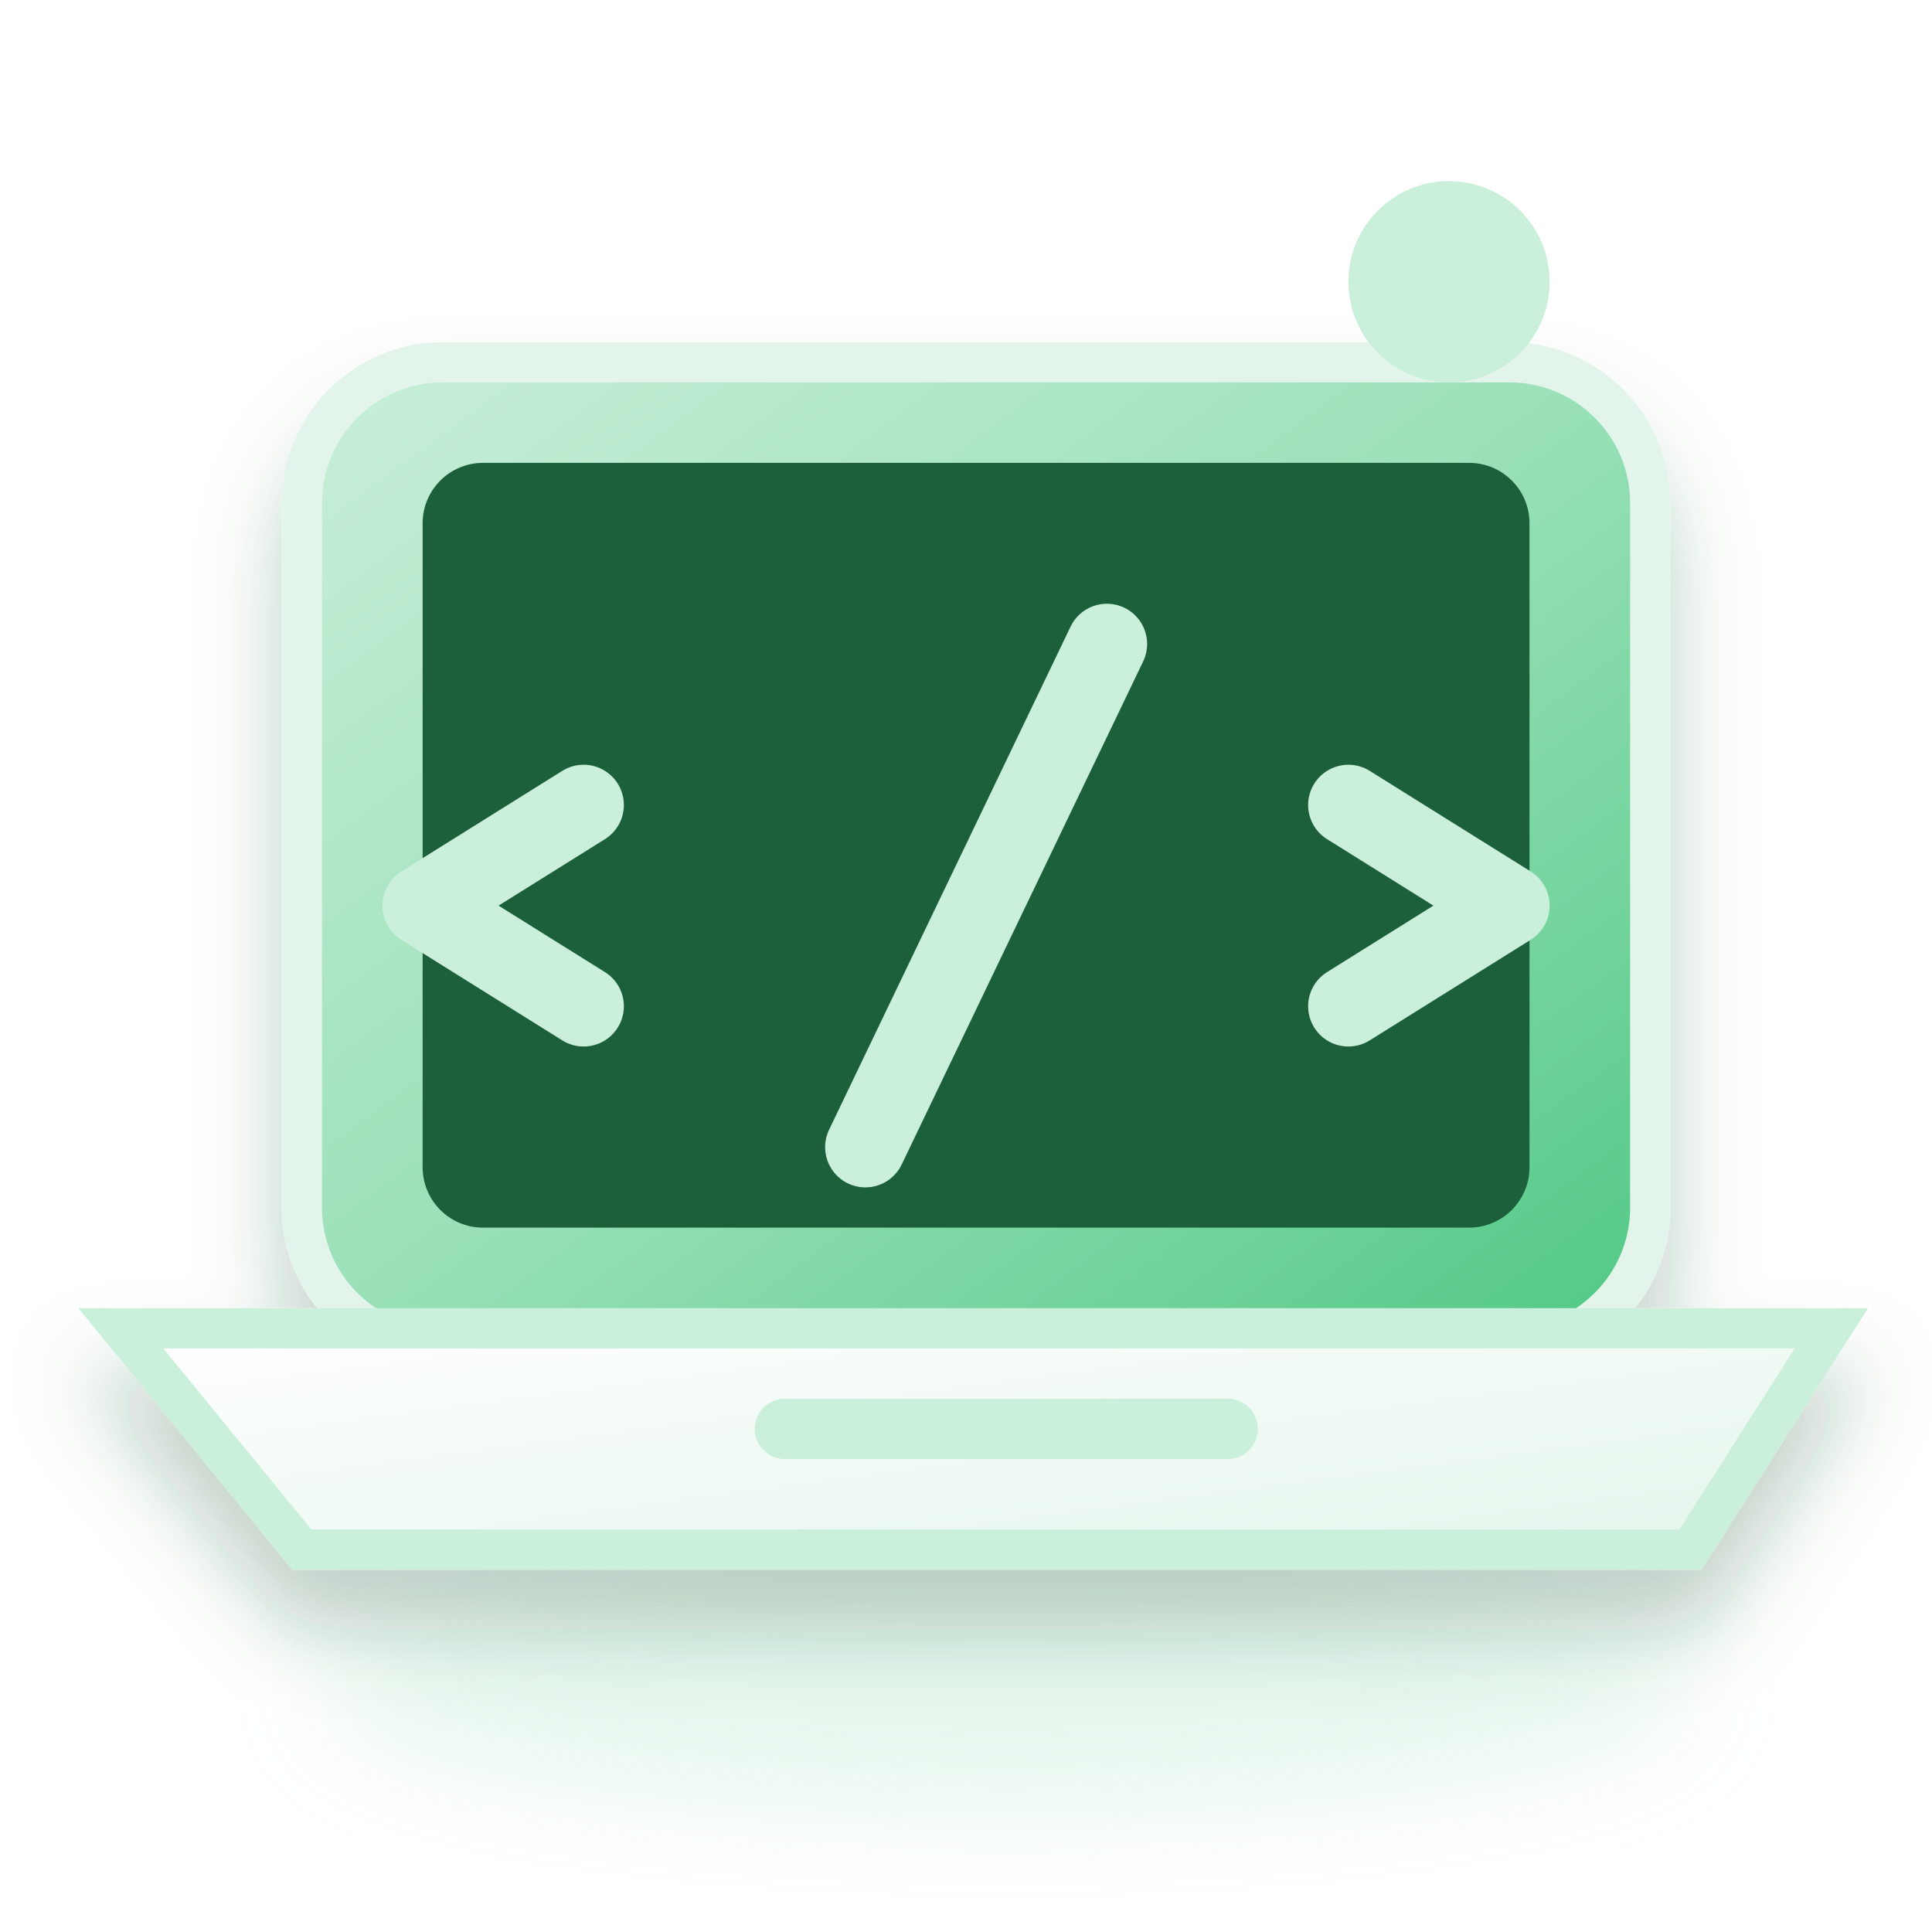
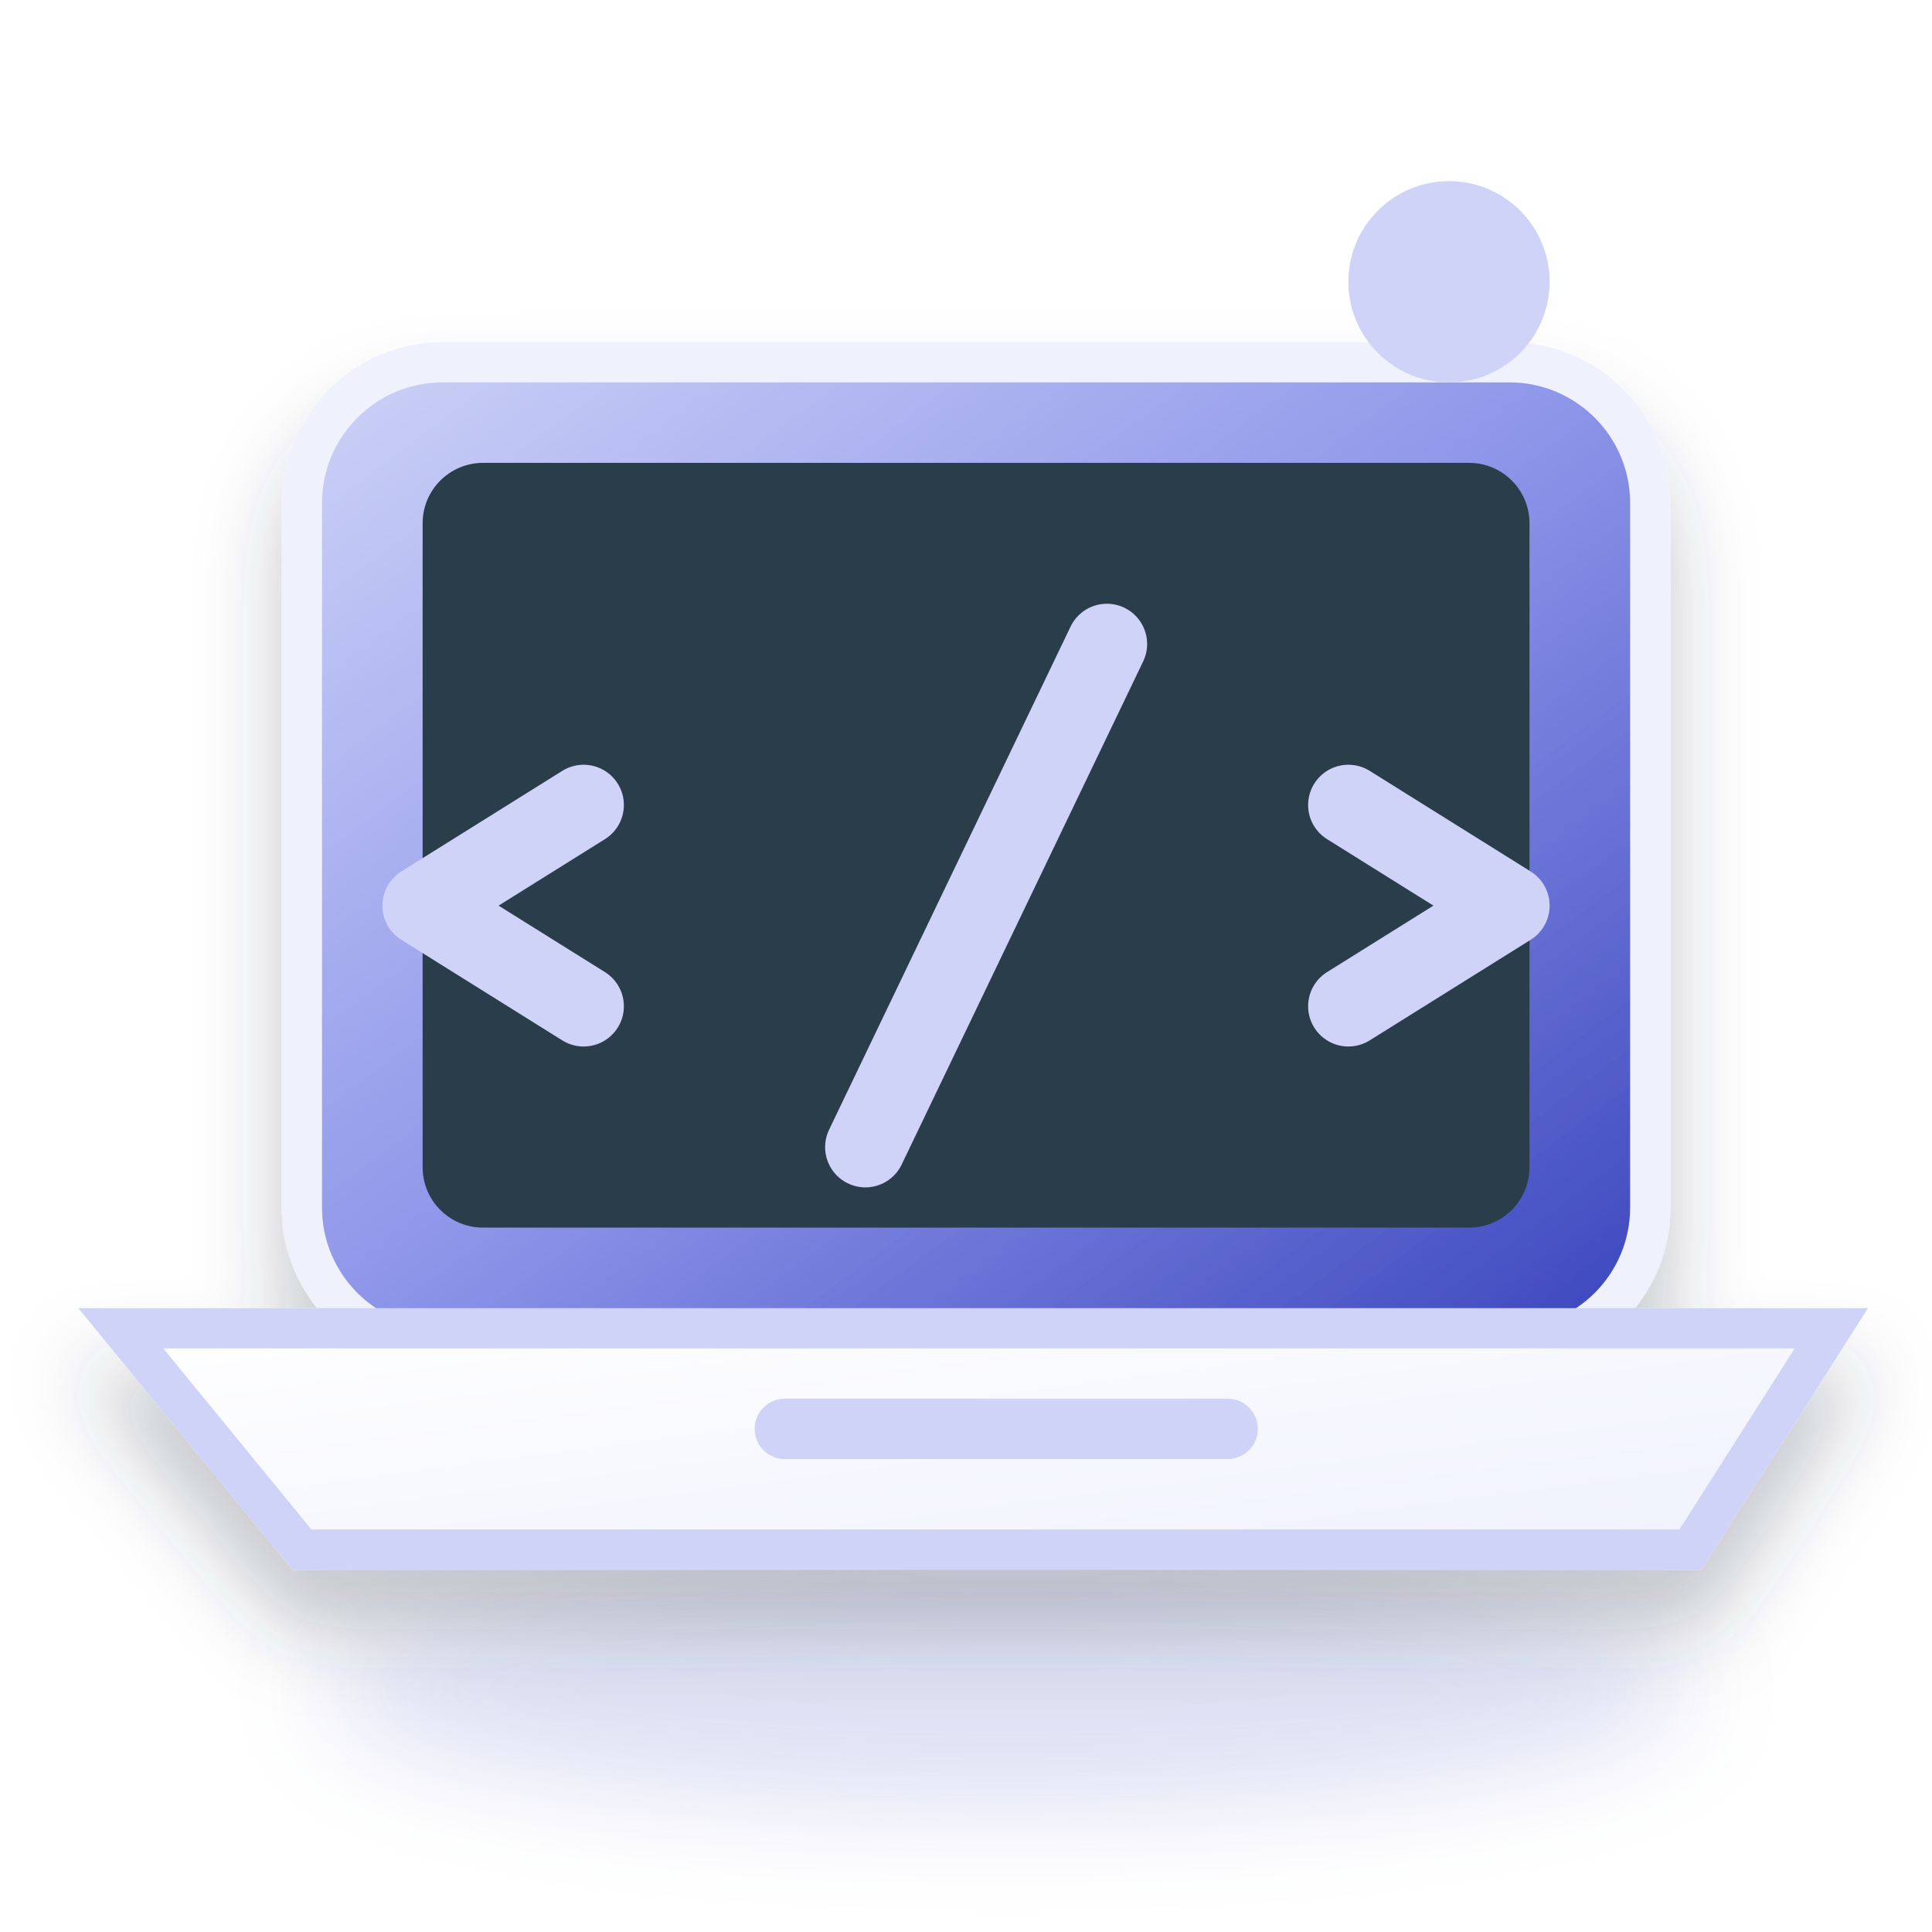
<svg xmlns="http://www.w3.org/2000/svg" viewBox="0 0 96 96">
  <defs>
    <linearGradient id="g" x1="0" y1="0" x2=".87" y2="1">
-       <stop stop-color="#CAEFDA" />
-       <stop offset=".48" stop-color="#65CD92" />
-       <stop offset="1" stop-color="#2A8451" />
+       <stop stop-color="#CED3F7" />
+       <stop offset=".48" stop-color="#3944BC" />
+       <stop offset="1" stop-color="#3944BC" />
    </linearGradient>
    <linearGradient id="light" x1="0" y1="0" x2="1" y2="1">
      <stop stop-color="#FFFFFF" />
-       <stop offset="1" stop-color="#E3F5EB" />
+       <stop offset="1" stop-color="#EFF1FD" />
    </linearGradient>
    <linearGradient id="purple" x1="0" y1="0" x2="1" y2="1">
-       <stop stop-color="#CAEFDA" />
-       <stop offset=".5" stop-color="#99E0B8" />
-       <stop offset="1" stop-color="#50C884" />
+       <stop stop-color="#CED3F7" />
+       <stop offset=".5" stop-color="#8D95E9" />
+       <stop offset="1" stop-color="#3944BC" />
    </linearGradient>
    <filter id="s" x="-.5" y="-.5" width="2" height="2">
      <feGaussianBlur stdDeviation="2.5" />
    </filter>
    <filter id="shadow" x="-.5" y="-.5" width="2" height="2">
-       <feDropShadow dx="0" dy="3" stdDeviation="2" flood-color="#1E5F3A" flood-opacity=".28" />
+       <feDropShadow dx="0" dy="3" stdDeviation="2" flood-color="#2C3E4C" flood-opacity=".28" />
    </filter>
  </defs>
-   <ellipse cx="50" cy="84" rx="34" ry="6" opacity=".16" fill="#65CD92" filter="url(#s)" />
+   <ellipse cx="50" cy="84" rx="34" ry="6" opacity=".16" fill="#3944BC" filter="url(#s)" />
  <g filter="url(#shadow)">
-     <rect x="15" y="18" width="67" height="49" rx="7" fill="url(#purple)" stroke="#E3F5EB" stroke-width="2" />
-     <rect x="21" y="23" width="55" height="38" rx="3" fill="#1E5F3A" />
-     <path d="M29 40l-8 5 8 5m38-10 8 5-8 5M55 32 43 57" stroke="#CAEFDA" stroke-width="4" fill="none" stroke-linecap="round" stroke-linejoin="round" />
-     <path d="M6 66h85l-7 11H15Z" fill="url(#light)" stroke="#CAEFDA" stroke-width="2" />
-     <path d="M39 71h22" stroke="#CAEFDA" stroke-width="3" stroke-linecap="round" />
+     <rect x="15" y="18" width="67" height="49" rx="7" fill="url(#purple)" stroke="#EFF1FD" stroke-width="2" />
+     <rect x="21" y="23" width="55" height="38" rx="3" fill="#2C3E4C" />
+     <path d="M29 40l-8 5 8 5m38-10 8 5-8 5M55 32 43 57" stroke="#CED3F7" stroke-width="4" fill="none" stroke-linecap="round" stroke-linejoin="round" />
+     <path d="M6 66h85l-7 11H15Z" fill="url(#light)" stroke="#CED3F7" stroke-width="2" />
+     <path d="M39 71h22" stroke="#CED3F7" stroke-width="3" stroke-linecap="round" />
  </g>
-   <circle cx="72" cy="14" r="5" fill="#CAEFDA" />
+   <circle cx="72" cy="14" r="5" fill="#CED3F7" />
</svg>
